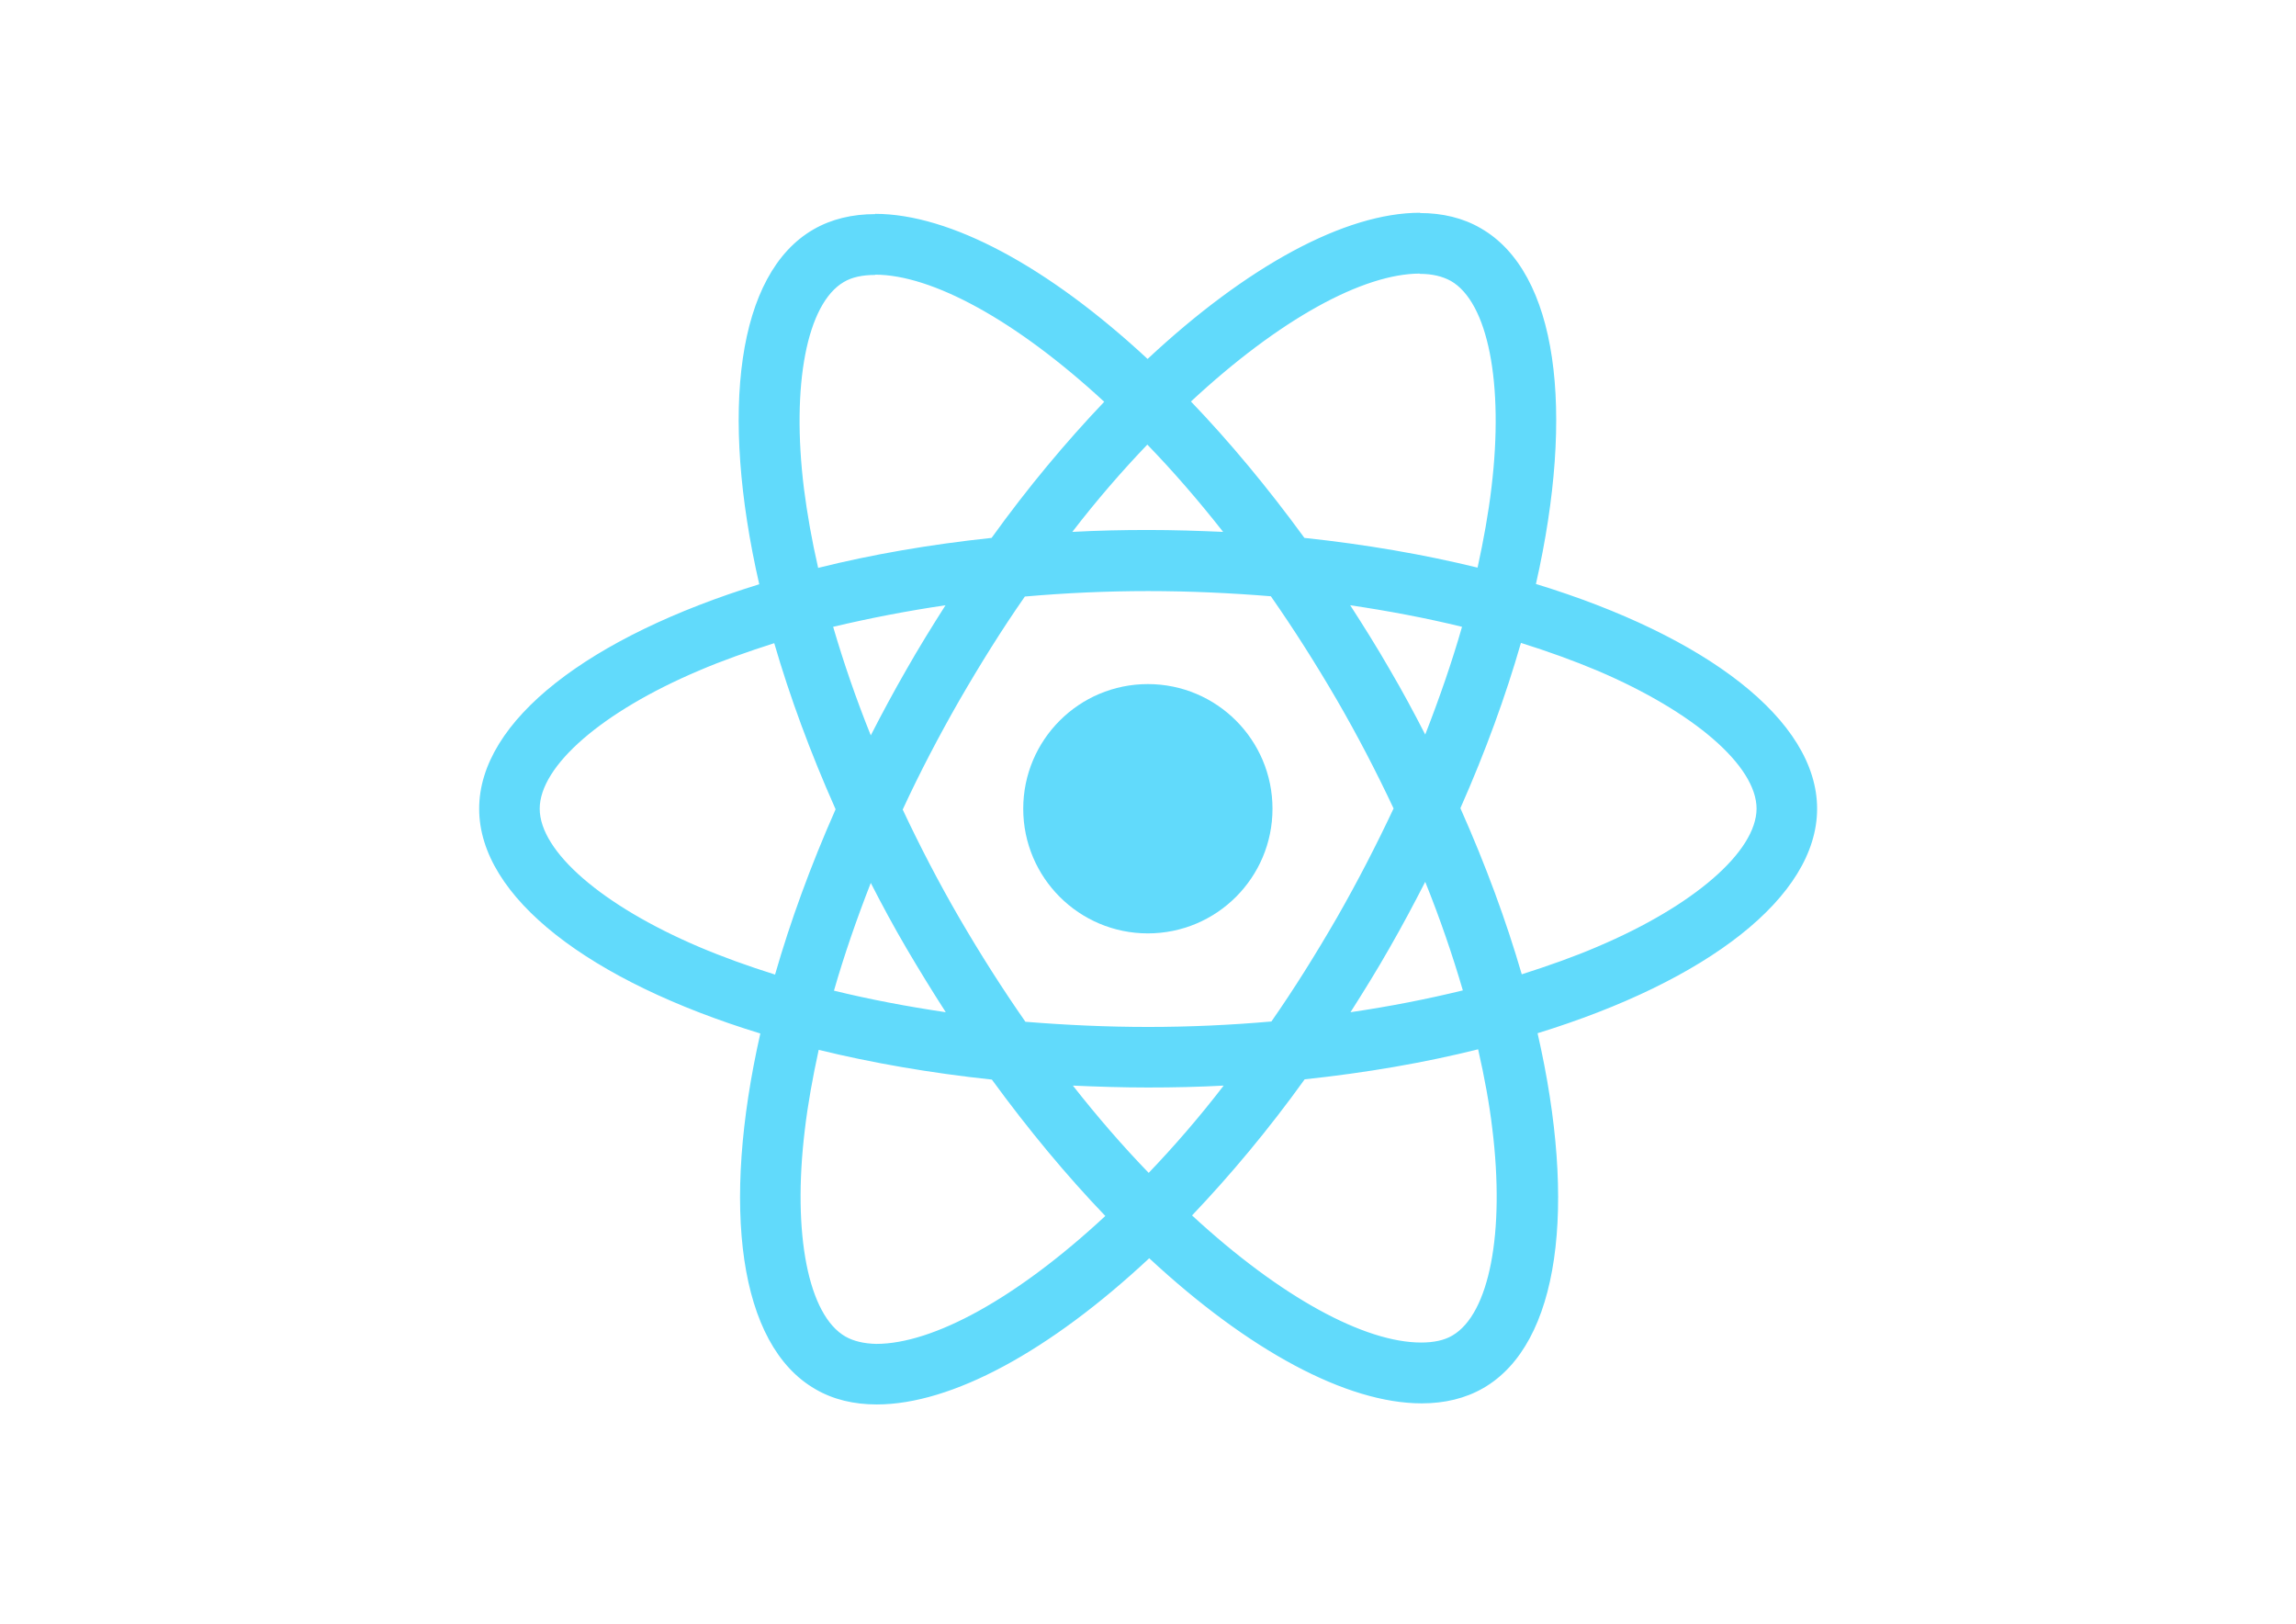
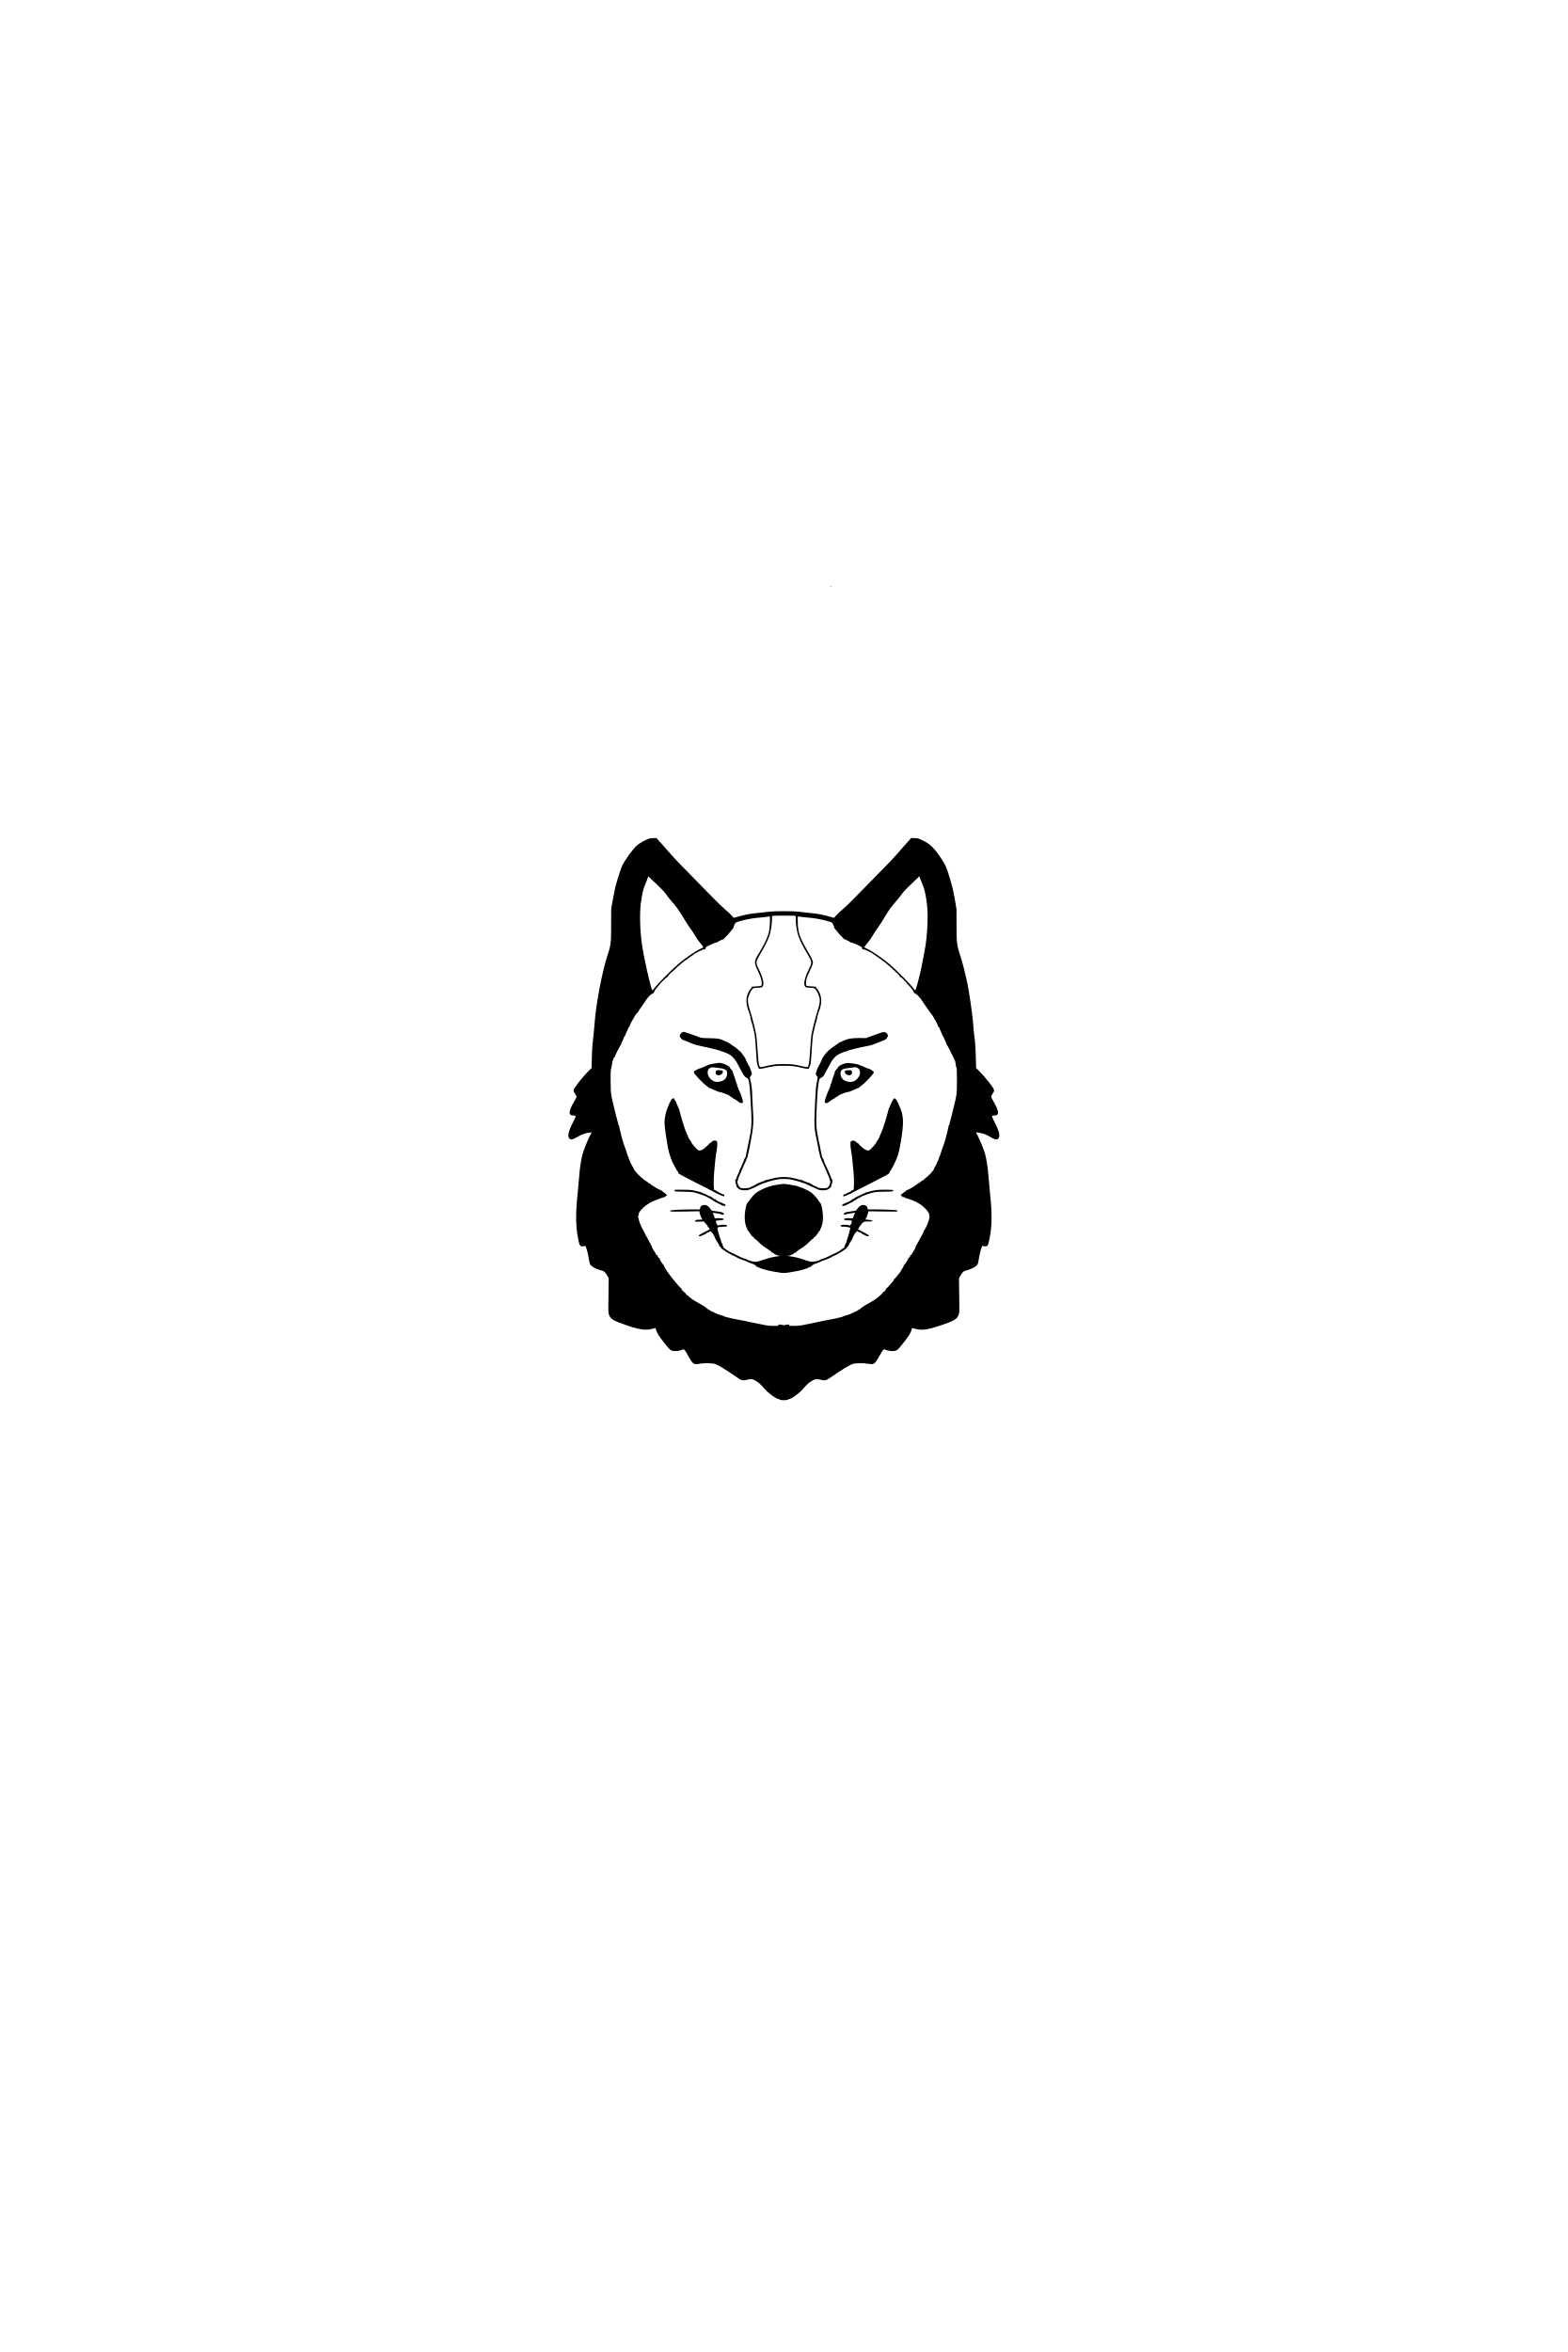
- <svg xmlns="http://www.w3.org/2000/svg" viewBox="0 0 841.9 595.3">
-   <g fill="#61DAFB">
-     <path d="M666.3 296.5c0-32.5-40.7-63.3-103.1-82.4 14.4-63.6 8-114.2-20.2-130.4-6.5-3.8-14.1-5.6-22.4-5.6v22.3c4.6 0 8.3.9 11.4 2.6 13.6 7.8 19.5 37.5 14.9 75.7-1.1 9.4-2.9 19.3-5.1 29.4-19.6-4.8-41-8.5-63.5-10.9-13.5-18.5-27.5-35.3-41.6-50 32.6-30.3 63.2-46.9 84-46.9V78c-27.5 0-63.5 19.6-99.9 53.6-36.4-33.8-72.4-53.2-99.9-53.2v22.3c20.7 0 51.4 16.5 84 46.6-14 14.7-28 31.4-41.3 49.9-22.6 2.4-44 6.1-63.6 11-2.3-10-4-19.7-5.2-29-4.7-38.2 1.1-67.9 14.6-75.8 3-1.8 6.9-2.6 11.5-2.6V78.5c-8.4 0-16 1.8-22.6 5.6-28.1 16.2-34.4 66.7-19.9 130.1-62.2 19.2-102.7 49.9-102.7 82.3 0 32.5 40.7 63.3 103.1 82.4-14.4 63.6-8 114.2 20.2 130.4 6.5 3.8 14.1 5.6 22.5 5.6 27.5 0 63.5-19.6 99.9-53.6 36.4 33.8 72.4 53.2 99.9 53.2 8.4 0 16-1.8 22.6-5.6 28.1-16.2 34.4-66.7 19.9-130.1 62-19.1 102.5-49.9 102.5-82.3zm-130.2-66.7c-3.7 12.9-8.3 26.2-13.5 39.5-4.1-8-8.4-16-13.1-24-4.6-8-9.5-15.8-14.4-23.4 14.2 2.1 27.9 4.7 41 7.9zm-45.8 106.5c-7.8 13.5-15.8 26.3-24.1 38.2-14.9 1.3-30 2-45.2 2-15.1 0-30.2-.7-45-1.9-8.3-11.9-16.4-24.6-24.2-38-7.6-13.1-14.5-26.4-20.8-39.8 6.2-13.4 13.2-26.8 20.7-39.9 7.8-13.5 15.8-26.3 24.1-38.2 14.9-1.3 30-2 45.2-2 15.1 0 30.2.7 45 1.9 8.3 11.9 16.4 24.6 24.2 38 7.6 13.1 14.5 26.4 20.8 39.8-6.3 13.4-13.2 26.8-20.7 39.9zm32.3-13c5.4 13.4 10 26.8 13.8 39.8-13.1 3.2-26.9 5.9-41.2 8 4.9-7.7 9.8-15.6 14.4-23.7 4.6-8 8.9-16.1 13-24.1zM421.2 430c-9.3-9.6-18.6-20.3-27.8-32 9 .4 18.2.7 27.5.7 9.4 0 18.7-.2 27.8-.7-9 11.7-18.3 22.4-27.5 32zm-74.4-58.9c-14.2-2.1-27.9-4.7-41-7.9 3.7-12.9 8.3-26.2 13.5-39.5 4.1 8 8.4 16 13.1 24 4.7 8 9.5 15.8 14.4 23.4zM420.7 163c9.3 9.6 18.6 20.3 27.8 32-9-.4-18.2-.7-27.5-.7-9.4 0-18.7.2-27.8.7 9-11.7 18.3-22.4 27.5-32zm-74 58.9c-4.9 7.7-9.8 15.6-14.4 23.7-4.6 8-8.9 16-13 24-5.4-13.4-10-26.8-13.8-39.8 13.1-3.1 26.9-5.8 41.2-7.9zm-90.5 125.2c-35.4-15.1-58.3-34.9-58.3-50.6 0-15.7 22.9-35.6 58.3-50.6 8.6-3.7 18-7 27.7-10.1 5.7 19.6 13.2 40 22.5 60.9-9.2 20.8-16.6 41.1-22.2 60.6-9.9-3.1-19.3-6.5-28-10.2zM310 490c-13.6-7.8-19.5-37.5-14.9-75.7 1.1-9.4 2.9-19.3 5.1-29.4 19.6 4.8 41 8.5 63.5 10.9 13.5 18.5 27.5 35.3 41.6 50-32.6 30.3-63.2 46.9-84 46.9-4.5-.1-8.3-1-11.3-2.7zm237.2-76.2c4.7 38.2-1.1 67.9-14.6 75.8-3 1.8-6.9 2.6-11.5 2.6-20.7 0-51.4-16.5-84-46.6 14-14.7 28-31.4 41.3-49.9 22.6-2.4 44-6.1 63.6-11 2.3 10.1 4.1 19.8 5.2 29.1zm38.5-66.7c-8.6 3.7-18 7-27.7 10.1-5.7-19.6-13.2-40-22.5-60.9 9.2-20.8 16.6-41.1 22.2-60.6 9.9 3.1 19.3 6.5 28.1 10.2 35.4 15.1 58.3 34.9 58.3 50.6-.1 15.7-23 35.6-58.4 50.6zM320.8 78.4z" />
-     <circle cx="420.9" cy="296.5" r="45.7" />
-     <path d="M520.5 78.1z" />
+ <svg xmlns="http://www.w3.org/2000/svg" version="1.0" width="3600pt" height="5400pt" viewBox="0 0 3600 5400" preserveAspectRatio="xMidYMid meet">
+   <g transform="translate(0,5400) scale(0.1,-0.1)" fill="#000000" stroke="none">
+     <path d="M19070 40541 c0 -6 4 -13 10 -16 6 -3 7 1 4 9 -7 18 -14 21 -14 7z" />
+     <path d="M14905 34746 c-76 -24 -227 -109 -282 -159 -92 -85 -263 -319 -333 -458 -30 -59 -123 -350 -164 -514 -13 -55 -39 -188 -58 -295 l-33 -195 -1 -360 c0 -426 -5 -464 -93 -730 -110 -336 -252 -1078 -281 -1465 -6 -80 -15 -185 -21 -235 -35 -310 -43 -404 -48 -617 l-6 -238 -101 -102 c-122 -126 -290 -340 -306 -390 -10 -34 -8 -42 13 -75 36 -56 49 -81 49 -96 0 -7 -24 -53 -53 -103 -65 -108 -107 -210 -107 -258 0 -42 28 -66 76 -66 41 0 64 -9 64 -24 0 -7 -33 -78 -73 -157 -98 -192 -119 -297 -70 -351 30 -33 79 -23 180 38 94 57 176 87 277 99 l54 7 -43 -83 c-51 -98 -134 -303 -164 -406 -33 -110 -69 -341 -81 -523 -6 -91 -20 -241 -30 -335 -40 -358 -50 -628 -30 -850 13 -139 55 -361 75 -391 19 -29 59 -40 91 -25 14 6 29 9 34 6 18 -11 63 -172 80 -287 12 -81 25 -130 38 -147 27 -38 116 -88 197 -113 38 -11 82 -25 97 -30 30 -11 65 -53 102 -122 l24 -45 -5 -398 c-6 -398 -6 -398 17 -451 41 -94 105 -130 422 -237 296 -99 423 -114 587 -69 29 9 54 14 55 12 1 -2 9 -28 19 -58 10 -30 35 -80 54 -110 63 -96 233 -309 266 -332 47 -34 154 -37 242 -8 l67 22 23 -23 c13 -13 51 -76 85 -139 34 -63 77 -130 96 -147 38 -37 69 -41 165 -23 89 17 277 15 339 -3 80 -24 245 -124 554 -337 67 -46 107 -51 210 -24 77 20 106 15 185 -31 67 -40 122 -90 209 -193 66 -77 242 -209 291 -218 20 -4 43 -12 51 -19 9 -9 43 -13 90 -13 47 0 81 4 90 13 8 7 31 15 51 19 49 9 225 141 291 218 87 103 142 153 209 193 79 46 108 51 185 31 103 -27 143 -22 210 24 309 213 474 313 554 337 62 18 250 20 339 3 96 -18 127 -14 165 23 19 17 62 84 96 147 34 63 72 126 85 139 l23 23 67 -22 c88 -29 195 -26 242 8 33 23 203 236 266 332 19 30 44 80 54 110 10 30 18 56 19 58 1 2 26 -3 55 -12 164 -45 291 -30 586 69 317 106 382 143 423 237 23 53 23 53 17 451 l-5 398 24 45 c37 69 72 111 102 122 15 5 59 19 97 30 81 25 170 75 197 113 13 17 26 66 38 147 17 115 62 276 80 287 5 3 20 0 34 -6 32 -15 72 -4 91 25 8 12 26 81 40 152 59 304 60 591 5 1084 -10 96 -24 249 -30 340 -12 182 -48 413 -81 523 -30 103 -113 308 -164 406 l-43 83 54 -7 c101 -12 183 -42 277 -99 101 -61 150 -71 180 -38 49 54 28 159 -70 351 -40 79 -73 150 -73 157 0 15 23 24 64 24 48 0 76 24 76 66 0 48 -42 150 -107 258 -29 50 -53 96 -53 103 0 15 13 40 49 96 21 33 23 41 13 75 -16 50 -184 264 -306 390 l-101 102 -6 243 c-3 133 -11 285 -17 337 -24 190 -42 368 -52 510 -11 146 -85 656 -120 825 -55 264 -116 507 -165 654 -83 249 -89 292 -89 716 l-1 360 -33 195 c-40 230 -64 333 -138 574 -61 199 -83 247 -174 386 -161 245 -251 335 -416 417 -106 53 -119 57 -196 60 l-83 4 -141 -158 c-78 -87 -164 -185 -191 -218 -57 -69 -311 -332 -600 -624 -109 -109 -274 -278 -368 -375 -93 -97 -214 -213 -268 -258 -54 -45 -122 -109 -151 -141 l-53 -60 -39 10 c-21 6 -82 22 -134 37 -130 35 -246 54 -440 71 -91 9 -189 20 -219 25 -30 6 -175 10 -321 10 -146 0 -291 -4 -321 -10 -30 -5 -128 -16 -219 -25 -194 -17 -310 -36 -440 -71 -52 -15 -113 -31 -134 -37 l-39 -10 -53 60 c-29 32 -97 96 -151 141 -54 45 -174 161 -268 258 -93 97 -258 265 -365 372 -279 281 -545 557 -603 627 -27 33 -113 131 -191 217 l-141 157 -65 0 c-36 0 -83 -6 -105 -13z m42 -924 c32 -31 109 -104 171 -161 66 -61 136 -136 167 -180 29 -42 81 -107 114 -146 143 -165 176 -209 272 -370 56 -93 122 -197 146 -230 84 -117 120 -171 157 -238 21 -38 69 -105 107 -149 38 -44 69 -86 69 -93 0 -7 -25 -23 -55 -35 -97 -39 -378 -230 -514 -349 -194 -168 -498 -478 -570 -579 -13 -19 -27 -30 -32 -25 -36 37 -204 790 -243 1093 -43 329 -49 696 -17 925 30 216 52 305 106 432 26 59 49 120 52 135 3 15 7 28 9 28 2 0 29 -26 61 -58z m6176 30 c3 -15 26 -76 52 -135 54 -127 76 -216 106 -432 25 -179 28 -370 9 -650 -19 -269 -30 -345 -132 -849 -39 -193 -121 -502 -137 -519 -5 -5 -19 6 -32 25 -72 101 -376 411 -570 579 -136 119 -417 310 -514 349 -30 12 -55 28 -55 35 0 7 31 49 69 93 38 44 86 111 107 149 38 68 73 122 159 242 25 35 91 138 146 230 94 158 127 201 270 366 33 39 85 104 114 146 31 44 101 119 167 180 62 57 138 129 168 160 30 32 58 57 61 58 4 1 9 -12 12 -27z m-2868 -878 c18 -4 20 -12 17 -78 -4 -90 31 -306 63 -391 43 -113 102 -231 195 -389 120 -203 121 -211 51 -354 -105 -213 -137 -357 -92 -413 16 -20 29 -23 115 -27 93 -4 97 -6 122 -35 38 -46 80 -135 94 -201 15 -71 3 -142 -46 -294 -43 -131 -130 -475 -143 -567 -6 -38 -17 -182 -26 -320 -16 -254 -25 -327 -44 -379 -10 -25 -15 -28 -49 -24 -20 3 -57 10 -82 16 -181 44 -247 52 -430 52 -183 0 -249 -8 -430 -52 -25 -6 -62 -13 -82 -16 -34 -4 -39 -1 -49 24 -19 52 -28 125 -44 379 -9 138 -20 282 -26 320 -13 92 -100 436 -143 567 -49 152 -61 223 -46 294 14 66 56 155 94 201 25 29 29 31 122 35 86 4 99 7 115 27 45 56 13 200 -92 413 -70 143 -69 151 51 354 93 158 152 276 195 389 32 85 67 301 63 391 -2 59 0 74 12 77 22 6 492 7 515 1z m-574 -31 c5 -172 -13 -337 -46 -415 -8 -21 -16 -41 -17 -45 -8 -42 -95 -210 -173 -337 -133 -216 -136 -235 -46 -426 35 -74 70 -160 78 -190 17 -62 20 -147 6 -161 -6 -6 -52 -12 -104 -15 -120 -6 -119 -6 -114 -14 2 -4 -8 -20 -23 -37 -87 -98 -123 -257 -88 -390 8 -29 13 -53 10 -53 -2 0 5 -20 16 -45 11 -25 20 -49 20 -53 0 -4 9 -36 21 -71 11 -35 18 -70 15 -77 -3 -8 0 -14 5 -14 6 0 9 -9 6 -20 -3 -11 -2 -20 2 -20 8 0 60 -204 80 -310 10 -52 24 -224 36 -440 5 -85 16 -217 20 -230 20 -70 27 -90 36 -96 8 -5 8 -9 0 -14 -22 -13 64 -10 124 5 194 47 266 56 456 56 192 0 240 -6 434 -52 77 -18 169 -24 144 -9 -8 5 -8 9 0 14 9 6 16 26 36 96 4 13 15 145 20 230 12 216 26 388 36 440 19 100 72 305 79 308 4 2 6 12 3 22 -3 11 0 20 6 20 5 0 8 7 5 15 -3 8 4 43 15 77 12 35 21 66 21 70 0 4 9 28 20 53 11 25 18 45 16 45 -3 0 2 24 10 53 35 133 -1 292 -88 390 -15 17 -25 33 -23 37 5 8 6 8 -114 14 -52 3 -98 9 -103 14 -14 14 -13 91 1 147 15 60 18 66 71 180 67 142 82 187 77 221 -7 40 -54 137 -117 239 -47 76 -160 294 -164 318 -1 7 -10 30 -20 52 -27 63 -45 175 -46 292 -2 156 -3 146 23 140 20 -5 108 -15 297 -33 36 -3 85 -10 110 -15 25 -5 59 -11 75 -14 75 -12 241 -57 274 -74 10 -6 24 -25 30 -43 7 -18 17 -41 22 -50 5 -10 9 -23 9 -30 0 -7 10 -23 23 -34 12 -12 40 -46 62 -75 21 -30 60 -72 86 -94 25 -22 44 -44 41 -50 -3 -5 -2 -7 2 -4 7 6 126 -51 152 -72 7 -5 16 -9 20 -8 5 1 18 -1 29 -6 104 -42 136 -56 175 -77 25 -14 46 -31 46 -39 1 -8 2 -19 3 -25 0 -7 13 -11 29 -11 39 1 209 -84 265 -134 7 -6 24 -18 38 -27 153 -100 264 -190 412 -334 27 -25 51 -47 55 -49 12 -3 67 -71 67 -83 1 -6 6 -10 13 -8 16 3 163 -148 156 -160 -3 -5 -2 -7 3 -6 4 2 10 -1 13 -5 3 -4 29 -33 58 -63 28 -31 55 -68 59 -82 7 -32 42 -72 63 -72 20 0 112 -100 146 -158 15 -26 39 -63 54 -82 15 -19 53 -73 85 -120 31 -47 67 -96 80 -110 12 -14 25 -32 28 -40 4 -8 18 -33 32 -55 50 -80 95 -176 89 -187 -4 -6 -3 -8 4 -4 6 3 14 -4 18 -16 4 -13 23 -57 43 -98 19 -41 34 -78 33 -82 -1 -5 3 -8 9 -8 6 0 8 -7 5 -16 -3 -8 -2 -13 3 -9 5 3 15 -12 21 -32 7 -21 16 -42 20 -48 5 -5 9 -13 9 -18 0 -4 8 -21 16 -37 9 -17 12 -30 8 -30 -5 0 -3 -4 3 -8 13 -8 117 -202 108 -202 -3 0 4 -12 15 -26 12 -15 21 -35 21 -45 0 -9 5 -19 11 -21 5 -2 11 -11 12 -20 2 -9 8 -23 15 -31 12 -14 30 -94 34 -152 1 -16 7 -33 13 -37 12 -8 14 -516 3 -588 -4 -25 -10 -63 -13 -85 -3 -22 -25 -119 -50 -215 -24 -96 -46 -188 -49 -205 -3 -16 -17 -68 -31 -114 -14 -47 -25 -93 -25 -103 0 -11 -4 -17 -8 -14 -4 2 -8 -3 -9 -12 -1 -20 -6 -44 -39 -182 -14 -58 -31 -123 -38 -145 -7 -22 -21 -65 -31 -95 -9 -30 -23 -68 -30 -85 -8 -16 -25 -69 -40 -117 -14 -49 -29 -88 -33 -88 -4 0 -8 -10 -9 -23 -1 -27 -91 -219 -107 -229 -6 -4 -7 -8 -2 -8 8 0 -15 -42 -40 -70 -7 -8 -30 -34 -50 -58 -20 -23 -67 -66 -103 -94 -36 -29 -69 -57 -72 -62 -4 -5 -12 -5 -19 -1 -9 5 -11 4 -6 -3 4 -8 -3 -16 -18 -22 -14 -5 -26 -14 -26 -20 0 -5 -6 -10 -14 -10 -8 0 -16 -3 -18 -7 -3 -7 -80 -61 -103 -73 -5 -3 -29 -18 -53 -33 -40 -26 -92 -50 -101 -47 -2 1 -7 -2 -10 -7 -3 -5 -36 -30 -72 -55 -36 -26 -66 -54 -66 -62 0 -9 2 -14 5 -11 9 9 42 -16 36 -27 -4 -7 -3 -8 4 -4 13 8 64 -3 58 -13 -3 -4 3 -7 12 -8 32 -2 212 -69 205 -77 -4 -4 0 -4 8 -1 9 3 22 -1 29 -10 7 -8 16 -15 21 -15 5 0 35 -17 66 -37 103 -66 212 -189 209 -236 -1 -12 2 -25 7 -28 16 -12 -23 -154 -69 -248 -26 -53 -51 -97 -56 -99 -4 -2 -8 -9 -8 -16 0 -13 -58 -127 -69 -136 -3 -3 -26 -45 -51 -95 -24 -49 -48 -93 -53 -96 -5 -3 -8 -10 -8 -15 2 -17 -40 -104 -50 -104 -6 0 -7 -4 -4 -10 3 -5 1 -10 -4 -10 -6 0 -11 -7 -11 -16 0 -9 -5 -12 -12 -8 -7 5 -8 3 -4 -5 9 -14 -22 -53 -35 -46 -4 3 -11 0 -15 -6 -4 -8 -3 -9 4 -5 18 11 14 -3 -9 -35 -11 -16 -25 -27 -30 -24 -5 4 -6 -1 -3 -9 3 -9 1 -16 -5 -16 -6 0 -10 -3 -9 -7 5 -16 -74 -133 -84 -127 -7 5 -8 2 -4 -5 5 -7 -7 -35 -28 -67 -20 -29 -36 -56 -36 -59 1 -15 -154 -204 -163 -198 -6 3 -7 1 -3 -5 7 -12 4 -17 -51 -77 -17 -19 -48 -55 -68 -80 -21 -25 -42 -42 -48 -38 -6 3 -7 1 -3 -6 7 -10 -46 -83 -56 -77 -1 1 -13 -8 -25 -21 -12 -13 -20 -23 -17 -23 4 0 -55 -53 -84 -75 -7 -5 -22 -18 -33 -28 -27 -24 -109 -76 -194 -122 -91 -48 -165 -97 -189 -124 -11 -12 -25 -21 -32 -21 -7 0 -14 -3 -16 -7 -6 -15 -90 -53 -100 -46 -7 3 -8 1 -4 -5 5 -8 0 -12 -13 -12 -10 0 -21 -3 -23 -7 -4 -9 -123 -53 -153 -57 -11 -2 -34 -10 -50 -19 -17 -8 -49 -19 -70 -23 -52 -10 -44 -9 -90 -22 -22 -6 -98 -21 -170 -33 -71 -12 -193 -36 -270 -55 -77 -18 -162 -36 -190 -40 -27 -3 -87 -15 -133 -26 -53 -12 -120 -19 -190 -19 -134 -1 -134 -1 -128 10 14 21 -20 28 -72 15 -44 -11 -60 -11 -105 0 -51 13 -85 6 -71 -15 6 -11 6 -11 -128 -10 -70 0 -137 7 -190 19 -46 11 -105 23 -133 26 -27 4 -113 22 -190 40 -77 19 -198 43 -270 55 -71 12 -148 27 -170 33 -46 13 -38 12 -90 22 -21 4 -53 15 -70 23 -16 9 -39 17 -50 19 -30 4 -149 48 -153 57 -2 4 -13 7 -23 7 -13 0 -18 4 -13 12 4 6 3 8 -4 5 -10 -7 -86 28 -110 51 -7 6 -17 12 -20 12 -4 0 -19 10 -32 23 -43 37 -88 67 -168 109 -90 48 -173 100 -200 125 -10 10 -31 27 -46 37 -36 26 -79 66 -70 66 4 0 -6 10 -22 23 -47 36 -84 81 -79 95 3 7 1 11 -4 8 -5 -3 -34 25 -66 63 -31 39 -59 71 -63 73 -9 4 -199 250 -200 261 -1 4 -18 32 -38 61 -21 32 -33 60 -28 67 4 7 3 10 -4 5 -9 -5 -84 102 -88 127 -1 4 -3 10 -4 15 -1 4 -2 11 -1 15 1 5 -3 6 -8 3 -5 -4 -19 7 -30 23 -23 32 -27 46 -9 35 7 -4 8 -3 4 5 -4 6 -11 9 -15 6 -12 -7 -44 32 -36 45 3 6 1 9 -7 8 -7 -2 -12 3 -10 10 1 6 -3 12 -9 12 -5 0 -7 5 -4 10 3 6 2 10 -4 10 -9 0 -50 79 -55 106 -1 7 -6 18 -12 25 -5 8 -16 28 -24 44 -8 17 -40 75 -71 130 -31 55 -60 111 -64 125 -4 14 -11 27 -15 30 -4 3 -28 48 -54 101 -45 94 -85 236 -69 248 4 3 8 15 7 26 0 36 35 89 105 155 38 36 87 74 110 85 22 11 41 23 41 28 0 4 6 7 14 7 7 0 19 7 26 15 7 9 19 14 27 11 7 -3 13 -2 13 3 0 4 37 21 83 36 45 15 88 32 94 37 7 6 20 8 28 4 9 -3 14 -2 11 3 -7 11 41 24 56 15 7 -4 8 -3 4 4 -7 12 27 35 37 26 3 -3 3 3 0 14 -3 11 -33 40 -66 63 -34 24 -65 47 -68 52 -3 5 -8 8 -10 7 -9 -3 -61 21 -101 47 -24 15 -47 30 -53 33 -45 24 -84 54 -79 61 3 5 -2 6 -10 3 -9 -3 -16 -1 -16 5 0 6 -7 11 -15 11 -8 0 -15 5 -15 10 0 6 -12 15 -26 20 -15 6 -22 14 -18 22 5 7 3 8 -6 3 -7 -4 -15 -4 -19 1 -3 5 -37 34 -74 63 -77 61 -187 186 -187 212 0 10 -5 21 -10 24 -15 9 -102 196 -104 222 0 13 -4 23 -8 23 -4 0 -19 39 -33 88 -15 48 -32 101 -40 117 -7 17 -21 55 -30 85 -9 30 -21 69 -27 85 -19 56 -79 307 -81 337 -1 9 -5 14 -9 12 -4 -3 -8 3 -8 14 0 10 -11 56 -25 103 -14 46 -28 96 -30 111 -3 15 -25 108 -50 207 -25 99 -47 197 -50 218 -2 21 -7 49 -11 63 -13 47 -17 538 -4 573 7 18 14 48 16 67 11 87 25 145 41 163 10 11 12 17 5 13 -11 -7 -11 -4 0 13 7 12 16 21 20 21 5 0 8 6 8 14 0 19 129 269 143 278 7 4 9 8 4 8 -4 0 0 15 10 33 9 17 18 34 18 37 1 3 7 19 14 35 6 17 16 42 22 57 6 15 16 25 22 21 5 -3 7 -1 3 5 -3 6 11 46 33 89 21 43 42 88 45 101 4 12 12 19 18 16 7 -4 8 -2 4 4 -6 11 39 106 89 187 14 22 29 49 34 60 6 11 25 36 43 55 18 20 33 38 34 40 1 9 58 95 100 150 22 30 53 76 68 102 34 58 126 158 146 158 21 0 55 40 63 71 4 14 31 52 62 84 30 33 55 62 55 65 0 13 161 170 172 168 7 -2 12 2 13 8 0 12 60 85 68 85 3 1 28 22 55 47 141 135 302 271 302 255 0 -4 4 -3 8 2 11 15 83 70 112 85 14 7 27 16 30 20 23 33 223 134 263 133 15 0 28 4 28 11 1 6 2 17 3 25 0 8 21 25 46 39 39 21 71 35 175 77 11 5 24 7 29 6 4 -1 13 3 20 8 26 21 145 78 152 72 4 -3 5 -1 2 4 -3 6 16 28 41 50 26 22 65 64 86 94 22 29 50 63 62 75 13 11 23 27 23 34 0 7 4 20 9 30 5 9 15 32 22 50 6 18 20 37 30 43 33 17 199 62 274 74 17 3 50 9 75 14 25 5 72 12 105 15 206 19 291 28 294 32 11 11 31 2 32 -13z" />
+     <path d="M15665 30296 c-30 -13 -55 -51 -55 -83 0 -24 47 -81 72 -88 25 -8 36 -12 183 -74 71 -30 147 -52 270 -77 93 -18 204 -43 245 -55 41 -11 96 -25 123 -31 26 -6 47 -14 47 -17 0 -4 9 -7 19 -8 36 -3 176 -64 216 -95 56 -44 110 -114 159 -206 129 -247 149 -279 195 -304 42 -22 45 -26 57 -87 22 -106 28 -182 55 -701 14 -275 5 -395 -47 -630 -9 -41 -18 -84 -19 -95 -2 -11 -4 -20 -5 -20 -1 0 -4 -13 -6 -30 -3 -16 -12 -64 -21 -105 -8 -41 -19 -93 -23 -115 -11 -53 -20 -75 -31 -75 -5 0 -9 -8 -9 -17 0 -17 -88 -221 -100 -233 -3 -3 -6 -13 -8 -23 -2 -9 -18 -50 -37 -89 -19 -40 -35 -81 -35 -91 0 -9 -7 -20 -15 -23 -18 -7 -12 -74 11 -131 8 -18 12 -39 8 -45 -4 -7 -3 -8 4 -4 6 3 16 -3 22 -14 30 -56 168 -77 270 -42 30 11 100 42 155 70 112 57 205 95 205 84 0 -4 4 -2 8 4 7 11 215 68 289 79 55 9 211 9 266 0 74 -11 282 -68 289 -79 4 -6 8 -8 8 -4 0 11 93 -27 205 -84 55 -28 125 -59 155 -70 102 -35 240 -14 270 42 6 11 16 17 22 14 7 -4 8 -3 4 4 -4 6 0 27 8 45 23 57 29 124 11 131 -8 3 -15 13 -15 22 0 10 -18 58 -41 108 -22 50 -45 100 -49 111 -5 11 -27 60 -50 109 -22 49 -40 97 -40 107 0 11 -4 19 -9 19 -11 0 -20 22 -31 75 -4 22 -15 76 -25 120 -9 44 -18 91 -20 105 -2 14 -4 25 -5 25 -1 0 -3 7 -5 15 -1 8 -10 53 -20 100 -40 197 -53 305 -50 440 4 247 26 654 41 765 26 194 23 186 76 214 38 20 52 36 79 90 18 36 51 98 74 136 22 39 49 88 60 110 22 46 73 113 118 155 47 43 197 112 241 109 5 0 12 4 15 9 3 5 26 14 51 20 25 6 86 21 135 35 50 14 144 35 210 47 150 27 189 38 300 85 143 60 149 62 173 70 28 8 72 65 72 94 0 33 -28 69 -64 81 -37 12 -59 6 -296 -81 l-145 -53 -143 2 c-123 1 -235 -11 -297 -32 -28 -9 -55 -20 -102 -43 -29 -13 -55 -24 -59 -23 -4 1 -10 -3 -13 -8 -3 -5 -41 -32 -84 -60 -84 -55 -154 -111 -195 -155 -44 -47 -112 -141 -112 -155 0 -13 -88 -194 -99 -202 -5 -4 -29 -75 -47 -138 -4 -13 22 -61 40 -74 6 -4 1 -44 -12 -105 -24 -110 -28 -152 -43 -448 -27 -555 -24 -628 31 -875 10 -47 21 -98 23 -115 14 -84 41 -215 53 -254 7 -24 11 -47 8 -52 -3 -5 0 -9 5 -9 6 0 11 -6 11 -14 0 -12 24 -67 96 -223 13 -28 24 -55 24 -59 0 -3 15 -38 33 -78 44 -93 60 -143 51 -157 -5 -8 -3 -9 6 -4 10 6 12 1 7 -26 -9 -54 -35 -107 -60 -124 -46 -30 -226 -19 -247 15 -4 6 -10 11 -14 9 -13 -4 -125 54 -120 63 3 4 -3 5 -12 1 -10 -4 -15 -2 -11 3 3 6 -3 10 -13 11 -10 1 -39 11 -64 23 -25 11 -59 23 -76 26 -17 4 -27 11 -23 17 3 5 2 7 -4 4 -5 -4 -43 3 -84 15 -262 74 -416 74 -678 0 -41 -12 -79 -19 -84 -15 -6 3 -7 1 -4 -4 4 -6 -6 -13 -23 -17 -17 -3 -51 -15 -76 -26 -25 -12 -54 -22 -64 -23 -10 -1 -16 -5 -13 -11 4 -5 -1 -7 -11 -3 -9 4 -14 3 -11 -2 3 -5 -5 -13 -17 -17 -13 -4 -34 -15 -48 -25 -14 -10 -34 -19 -45 -21 -11 -2 -23 -7 -26 -12 -25 -34 -265 -40 -244 -5 4 5 -1 9 -9 9 -17 0 -44 56 -53 109 -5 27 -3 32 7 26 9 -5 11 -4 6 4 -9 14 7 64 51 157 18 40 33 75 33 78 0 4 11 31 24 59 72 156 96 211 96 223 0 8 5 14 11 14 5 0 8 4 5 9 -3 5 1 28 8 52 8 24 22 85 31 134 10 50 23 122 31 160 67 351 76 474 54 745 -5 63 -12 198 -15 300 -6 209 -9 226 -53 429 -2 13 -1 26 4 30 5 3 17 18 26 33 16 24 16 30 2 80 -9 29 -20 58 -25 64 -5 6 -6 14 -2 18 4 4 2 10 -4 14 -12 8 -103 186 -103 202 0 10 -74 117 -107 155 -10 11 -40 38 -68 60 -27 22 -52 42 -55 45 -3 3 -36 25 -74 50 -38 24 -75 50 -82 57 -7 8 -16 13 -19 13 -3 -1 -29 10 -58 23 -129 61 -167 68 -372 71 -174 3 -183 5 -255 34 -85 34 -314 112 -326 112 -5 -1 -23 -7 -39 -14z" />
+     <path d="M16400 29582 c-84 -12 -123 -24 -195 -58 -75 -36 -122 -54 -155 -59 -3 0 -21 -10 -40 -20 -19 -11 -44 -24 -55 -30 -11 -6 -21 -18 -23 -27 -6 -33 196 -250 300 -323 26 -18 44 -36 40 -40 -4 -5 -2 -5 5 -2 6 4 57 -15 114 -43 56 -27 112 -50 123 -50 21 0 97 -23 146 -43 14 -6 27 -11 30 -13 3 -1 15 -5 28 -9 12 -4 22 -11 22 -15 0 -4 20 -18 45 -31 25 -13 45 -27 45 -31 0 -5 4 -8 10 -8 11 0 132 -80 142 -94 8 -11 79 -16 73 -5 -3 4 -1 10 4 14 14 8 -51 213 -79 250 -4 6 -13 28 -20 50 -7 22 -16 44 -21 50 -5 5 -9 19 -9 30 0 12 -7 35 -15 52 -8 16 -16 38 -18 49 -2 15 -34 111 -65 194 -3 8 -4 19 -3 23 1 8 0 10 -53 72 -19 22 -32 43 -29 48 2 4 1 6 -4 5 -4 -1 -26 10 -48 24 -37 25 -146 60 -176 57 -8 -1 -61 -8 -119 -17z m100 -102 c116 -12 168 -32 187 -70 28 -56 6 -147 -49 -196 -31 -30 -108 -54 -169 -54 -142 0 -263 167 -203 281 17 34 66 59 104 54 14 -3 72 -9 130 -15z" />
+     <path d="M16439 29403 c-14 -38 -3 -72 28 -84 55 -21 133 20 133 71 0 32 -17 40 -98 40 -48 0 -53 -2 -63 -27z" />
+     <path d="M19393 29581 c-34 -10 -69 -24 -78 -31 -8 -7 -15 -9 -15 -4 0 5 -7 -2 -16 -14 -8 -12 -20 -19 -26 -16 -6 4 -9 3 -5 -2 3 -5 -10 -27 -29 -49 -53 -62 -54 -64 -53 -72 1 -4 0 -15 -3 -23 -3 -8 -18 -51 -33 -95 -15 -44 -29 -87 -33 -95 -3 -8 -4 -19 -3 -24 1 -4 -5 -19 -14 -32 -8 -13 -15 -33 -15 -44 0 -11 -4 -28 -10 -38 -20 -36 -93 -219 -110 -279 -11 -37 -15 -65 -9 -69 5 -3 7 -9 4 -13 -6 -11 65 -6 73 5 10 14 131 94 142 94 6 0 10 4 10 9 0 5 13 14 29 21 16 6 37 19 47 29 35 32 190 91 240 91 11 0 67 23 123 50 57 28 108 47 114 43 7 -3 9 -3 5 2 -4 4 10 19 32 34 104 70 315 295 308 329 -3 13 -118 89 -118 77 0 -8 -67 18 -155 60 -88 41 -114 47 -305 70 -19 3 -63 -4 -97 -14z m292 -95 c64 -27 86 -124 43 -195 -53 -88 -117 -131 -197 -131 -141 0 -240 87 -229 202 9 85 37 101 224 122 65 8 120 14 122 15 1 0 18 -5 37 -13z" />
+     <path d="M19418 29423 c-28 -7 -23 -58 7 -82 77 -59 166 -19 136 62 -10 25 -14 27 -68 26 -32 -1 -66 -3 -75 -6z" />
+     <path d="M15442 28772 c-11 -11 -24 -17 -28 -14 -4 4 -4 2 -1 -4 3 -6 -5 -27 -19 -47 -13 -20 -25 -39 -25 -42 0 -2 -9 -26 -20 -52 -58 -133 -89 -268 -89 -389 0 -85 47 -424 85 -610 23 -113 94 -309 126 -350 5 -6 25 -44 44 -83 19 -39 39 -71 45 -71 5 0 10 -8 10 -18 0 -10 8 -27 18 -38 10 -10 140 -80 288 -154 148 -74 271 -138 274 -141 3 -3 21 -11 40 -19 19 -7 46 -21 60 -30 14 -9 36 -21 50 -28 14 -6 32 -16 40 -21 8 -6 33 -18 55 -28 22 -9 43 -21 46 -26 3 -5 9 -8 13 -7 3 0 41 -15 82 -35 42 -20 82 -34 89 -31 16 6 8 44 -8 43 -12 -1 -88 33 -97 44 -3 3 -20 12 -37 20 -18 8 -33 17 -33 21 0 5 -8 8 -19 8 -10 0 -24 6 -30 14 -15 18 -16 254 -1 406 6 63 17 183 25 266 8 82 21 184 30 225 21 107 24 191 5 207 -11 10 -11 12 -1 6 9 -5 12 -3 7 5 -4 6 -11 9 -16 6 -5 -3 -11 -1 -14 4 -4 5 -14 8 -24 6 -9 -2 -22 -4 -28 -4 -6 -1 -29 -17 -51 -36 -22 -19 -43 -32 -47 -30 -3 3 -4 2 -1 -2 5 -6 -43 -53 -110 -108 -44 -36 -101 -58 -128 -49 -38 12 -177 170 -177 201 0 7 -3 13 -8 13 -4 0 -22 27 -40 60 -19 33 -31 60 -27 60 3 0 -1 10 -9 23 -15 22 -75 177 -81 210 -2 9 -6 21 -10 26 -7 13 -90 303 -100 354 -2 9 -18 44 -34 77 -17 33 -29 60 -26 60 7 0 -32 70 -54 99 l-18 24 -21 -21z" />
+     <path d="M20514 28762 c-17 -25 -46 -80 -48 -92 -2 -8 -36 -83 -47 -104 -6 -10 -12 -26 -14 -35 -2 -9 -13 -52 -25 -96 -45 -163 -70 -246 -80 -265 -6 -11 -9 -20 -6 -20 7 0 -73 -202 -86 -217 -6 -7 -7 -13 -4 -13 4 0 -7 -27 -26 -60 -18 -33 -36 -60 -40 -60 -5 0 -8 -6 -8 -14 0 -29 -142 -189 -177 -200 -27 -9 -85 14 -128 49 -67 55 -115 102 -110 108 3 4 2 5 -1 2 -4 -2 -25 11 -47 30 -22 19 -47 36 -54 36 -7 1 -19 2 -25 3 -7 1 -19 -3 -27 -8 -8 -6 -16 -10 -19 -8 -18 9 -16 -128 3 -219 8 -39 22 -139 30 -223 8 -83 19 -203 25 -266 15 -152 14 -388 -1 -406 -6 -8 -20 -14 -30 -14 -11 0 -19 -4 -19 -9 0 -5 -8 -11 -17 -15 -10 -3 -47 -21 -82 -40 -35 -20 -67 -33 -71 -31 -10 6 -22 -24 -14 -36 8 -14 20 -11 99 26 41 20 78 35 81 35 4 -1 10 2 13 7 7 9 66 40 520 269 178 91 330 172 337 182 7 9 14 25 14 35 0 9 4 17 9 17 12 0 87 142 146 276 49 112 77 235 120 519 52 351 42 490 -50 699 -14 31 -25 58 -25 61 0 3 -11 22 -24 42 -14 20 -22 41 -19 46 3 6 1 7 -5 3 -7 -4 -12 -3 -12 3 0 6 -9 15 -19 20 -15 9 -22 6 -37 -17z" />
+     <path d="M17885 26805 c-44 -7 -97 -15 -119 -19 -21 -3 -70 -18 -110 -31 -39 -14 -75 -27 -81 -28 -5 -2 -46 -21 -90 -42 -69 -33 -101 -53 -150 -94 -21 -18 -87 -96 -115 -136 -17 -24 -38 -51 -47 -61 -10 -10 -18 -20 -18 -23 -1 -3 -6 -15 -12 -26 -5 -11 -18 -69 -28 -130 -22 -135 -17 -275 13 -352 11 -29 18 -53 15 -53 -2 0 3 -7 12 -16 9 -10 14 -25 12 -36 -3 -10 -1 -16 4 -13 5 4 18 -9 29 -27 43 -72 91 -128 109 -128 7 0 10 -3 8 -7 -3 -5 5 -17 16 -28 11 -11 16 -13 12 -5 -5 8 22 -14 59 -50 37 -36 74 -71 81 -78 16 -14 99 -72 183 -127 28 -19 52 -40 52 -45 0 -6 4 -9 8 -6 5 3 19 -4 31 -15 31 -29 100 -58 141 -60 25 -1 19 -4 -25 -10 -145 -21 -195 -33 -338 -81 -134 -45 -158 -50 -212 -45 -33 3 -73 10 -90 17 -16 6 -32 12 -35 12 -3 0 -21 8 -40 18 -20 10 -61 25 -91 34 -31 9 -98 39 -150 67 -52 27 -94 49 -94 48 0 -1 -10 1 -23 5 -12 4 -19 12 -16 18 4 7 2 8 -4 4 -12 -7 -41 5 -64 27 -7 7 -34 25 -60 40 -31 18 -48 35 -48 47 0 10 -5 22 -11 26 -6 3 -9 15 -6 25 3 11 2 17 -2 15 -7 -5 -33 55 -36 84 -1 8 -9 32 -18 54 -10 21 -17 43 -17 49 0 6 -12 49 -26 96 -34 112 -37 110 128 117 55 2 78 9 78 23 0 27 -132 31 -212 5 -17 -5 -20 -3 -15 10 4 9 2 15 -5 13 -11 -2 -36 79 -27 88 3 2 39 5 82 6 81 2 110 16 82 39 -10 9 -44 12 -103 11 l-88 -2 -13 42 c-7 24 -19 53 -28 65 -13 20 -13 22 4 19 10 -2 57 -9 105 -16 48 -7 85 -15 83 -19 -5 -8 44 -12 56 -4 18 10 -12 43 -48 53 -20 6 -80 16 -135 22 -94 12 -99 14 -117 43 -55 88 -125 121 -193 90 -20 -9 -37 -19 -36 -23 0 -3 -5 -20 -12 -37 l-13 -31 -161 0 c-317 -2 -500 -12 -516 -30 -8 -9 -9 -13 -2 -9 6 4 12 2 12 -4 0 -9 85 -10 329 -6 l329 7 12 -51 c7 -28 23 -71 36 -96 l23 -44 -37 -2 c-20 -1 -54 -3 -75 -4 -44 -1 -67 -18 -50 -35 8 -8 43 -10 103 -7 l91 4 50 -54 c33 -36 48 -60 44 -71 -3 -8 -3 -12 1 -8 9 9 35 -13 28 -24 -3 -5 0 -9 5 -9 19 0 12 -15 -12 -26 -51 -24 -197 -103 -217 -117 -18 -13 -19 -16 -5 -27 13 -11 25 -8 73 16 31 16 60 28 65 26 4 -1 7 2 7 7 0 10 68 44 87 44 7 0 10 4 8 8 -3 4 1 9 9 12 20 8 73 -56 102 -121 13 -28 24 -55 25 -60 0 -4 10 -20 22 -37 31 -42 70 -115 61 -115 -4 0 5 -9 20 -21 14 -11 26 -26 26 -32 1 -22 247 -173 297 -183 7 -1 25 -11 40 -21 36 -25 148 -72 187 -80 10 -2 30 -9 45 -17 51 -26 116 -54 144 -60 42 -10 109 -55 101 -68 -4 -7 -3 -8 4 -4 6 4 22 0 34 -7 70 -44 267 -93 506 -127 91 -14 143 -8 377 36 125 24 245 61 293 91 12 7 28 11 34 7 7 -4 8 -3 4 4 -8 13 59 58 101 68 28 6 93 34 144 60 15 8 35 15 45 17 11 2 30 8 44 14 14 6 45 19 70 29 25 10 57 26 71 35 14 10 31 19 38 21 56 14 301 164 301 185 0 6 12 21 26 32 15 12 24 21 20 21 -9 0 30 73 62 117 13 17 23 34 23 37 0 3 10 30 23 58 29 65 82 129 102 121 8 -3 12 -8 9 -12 -2 -4 1 -8 8 -8 22 0 87 -32 87 -42 0 -6 3 -10 8 -9 4 2 33 -10 64 -26 48 -24 60 -27 73 -16 14 11 13 15 -7 28 -28 20 -174 99 -210 115 -28 11 -38 27 -18 27 6 0 9 3 8 8 -4 11 55 92 91 127 31 28 35 29 129 30 79 0 97 3 97 15 0 11 -19 17 -82 23 l-81 9 23 43 c12 24 28 67 35 95 l12 50 342 -5 c235 -4 336 -3 326 4 -8 6 -11 11 -6 11 6 0 6 4 0 10 -10 10 -260 22 -510 23 l-161 0 -13 31 c-7 17 -12 34 -12 37 1 4 -16 14 -36 23 -68 31 -138 -2 -192 -90 -18 -29 -25 -31 -117 -43 -54 -7 -115 -17 -135 -22 -37 -10 -67 -42 -49 -53 12 -8 61 -3 56 5 -3 3 35 12 83 19 48 6 95 14 105 15 17 3 17 1 4 -19 -9 -12 -21 -41 -28 -65 l-13 -42 -88 2 c-91 2 -132 -11 -108 -35 13 -13 13 -13 100 -15 67 -1 70 -2 70 -25 0 -35 -18 -78 -30 -71 -6 4 -7 -1 -3 -11 5 -13 2 -15 -15 -10 -80 26 -212 22 -212 -5 0 -13 46 -30 63 -23 18 6 148 -13 159 -24 6 -6 -1 -42 -16 -94 -14 -46 -26 -89 -26 -95 0 -6 -7 -28 -17 -49 -9 -22 -17 -46 -18 -54 -4 -34 -27 -90 -36 -85 -5 4 -6 -1 -3 -9 3 -8 -2 -25 -10 -38 -9 -14 -13 -27 -10 -30 9 -9 -32 -29 -41 -20 -5 4 -5 2 -1 -5 3 -7 -2 -14 -13 -18 -10 -3 -31 -16 -47 -30 -15 -13 -31 -22 -36 -19 -4 3 -8 0 -8 -6 0 -7 -7 -9 -16 -6 -8 3 -12 2 -9 -3 5 -8 -16 -19 -50 -27 -5 -1 -46 -22 -90 -46 -44 -24 -107 -51 -140 -62 -33 -10 -78 -28 -100 -39 -22 -11 -42 -20 -45 -20 -3 0 -16 -4 -30 -9 -14 -6 -52 -12 -85 -15 -54 -5 -78 0 -212 45 -143 48 -193 60 -338 81 -38 5 -48 9 -27 10 41 1 92 22 135 55 19 14 37 23 40 19 4 -3 7 -1 7 5 0 11 71 64 138 102 15 8 31 20 37 25 6 6 28 23 49 40 21 16 64 56 97 88 32 32 59 56 59 52 0 -3 6 0 14 7 8 7 12 16 9 21 -2 4 1 7 8 7 18 0 66 56 109 128 11 18 24 31 29 27 5 -3 7 3 4 13 -2 11 3 26 12 36 9 9 14 16 12 16 -3 0 4 24 15 53 30 77 35 217 13 352 -10 61 -23 119 -28 130 -6 11 -11 22 -12 25 0 3 -12 19 -27 35 -16 16 -28 34 -28 40 0 5 -17 28 -38 50 -20 23 -48 54 -63 70 -14 17 -38 40 -55 52 -26 21 -184 103 -209 109 -5 2 -41 14 -80 28 -76 27 -80 28 -232 51 -117 17 -120 17 -228 0z" />
+     <path d="M15487 26669 c-3 -11 -1 -17 3 -14 5 3 11 1 15 -5 4 -6 71 -10 173 -10 92 0 195 -5 229 -10 57 -10 185 -49 258 -80 17 -7 33 -13 38 -12 4 1 7 -2 7 -6 0 -5 6 -9 13 -9 13 0 168 -91 177 -104 3 -4 41 -24 85 -44 44 -21 82 -40 85 -44 3 -3 11 -7 19 -9 63 -14 71 -14 71 -1 0 24 -14 36 -48 44 -18 3 -30 11 -27 16 4 5 0 7 -7 4 -19 -6 -144 60 -140 74 1 7 -2 10 -7 6 -11 -6 -61 22 -74 42 -5 8 -12 11 -18 8 -5 -4 -9 -1 -9 6 0 7 -3 10 -6 6 -4 -3 -39 12 -79 33 -39 22 -79 40 -88 40 -8 0 -22 6 -29 13 -7 6 -20 13 -28 14 -8 1 -60 14 -115 28 -89 24 -121 27 -297 30 -185 2 -197 1 -201 -16z" />
+     <path d="M20135 26679 c-71 -9 -144 -25 -195 -43 -24 -8 -47 -13 -52 -10 -4 3 -8 1 -8 -5 0 -6 -12 -13 -27 -17 -16 -3 -60 -24 -99 -45 -39 -21 -74 -35 -78 -32 -3 4 -6 1 -6 -6 0 -7 -4 -10 -9 -6 -6 3 -13 0 -18 -8 -13 -20 -63 -48 -74 -42 -5 4 -8 1 -7 -6 4 -14 -121 -80 -140 -74 -7 3 -11 1 -7 -4 3 -5 -9 -13 -27 -16 -34 -8 -48 -20 -48 -44 0 -13 8 -13 71 1 8 2 16 6 19 9 3 4 41 23 85 44 44 20 82 40 85 44 9 13 164 104 178 104 6 0 12 4 12 9 0 4 3 7 8 6 4 -1 21 5 37 12 78 33 204 71 264 80 36 5 139 10 228 10 99 0 164 4 168 10 4 6 10 8 15 5 4 -3 6 3 4 12 -5 16 -21 18 -167 18 -89 1 -184 -2 -212 -6z" />
  </g>
</svg>
